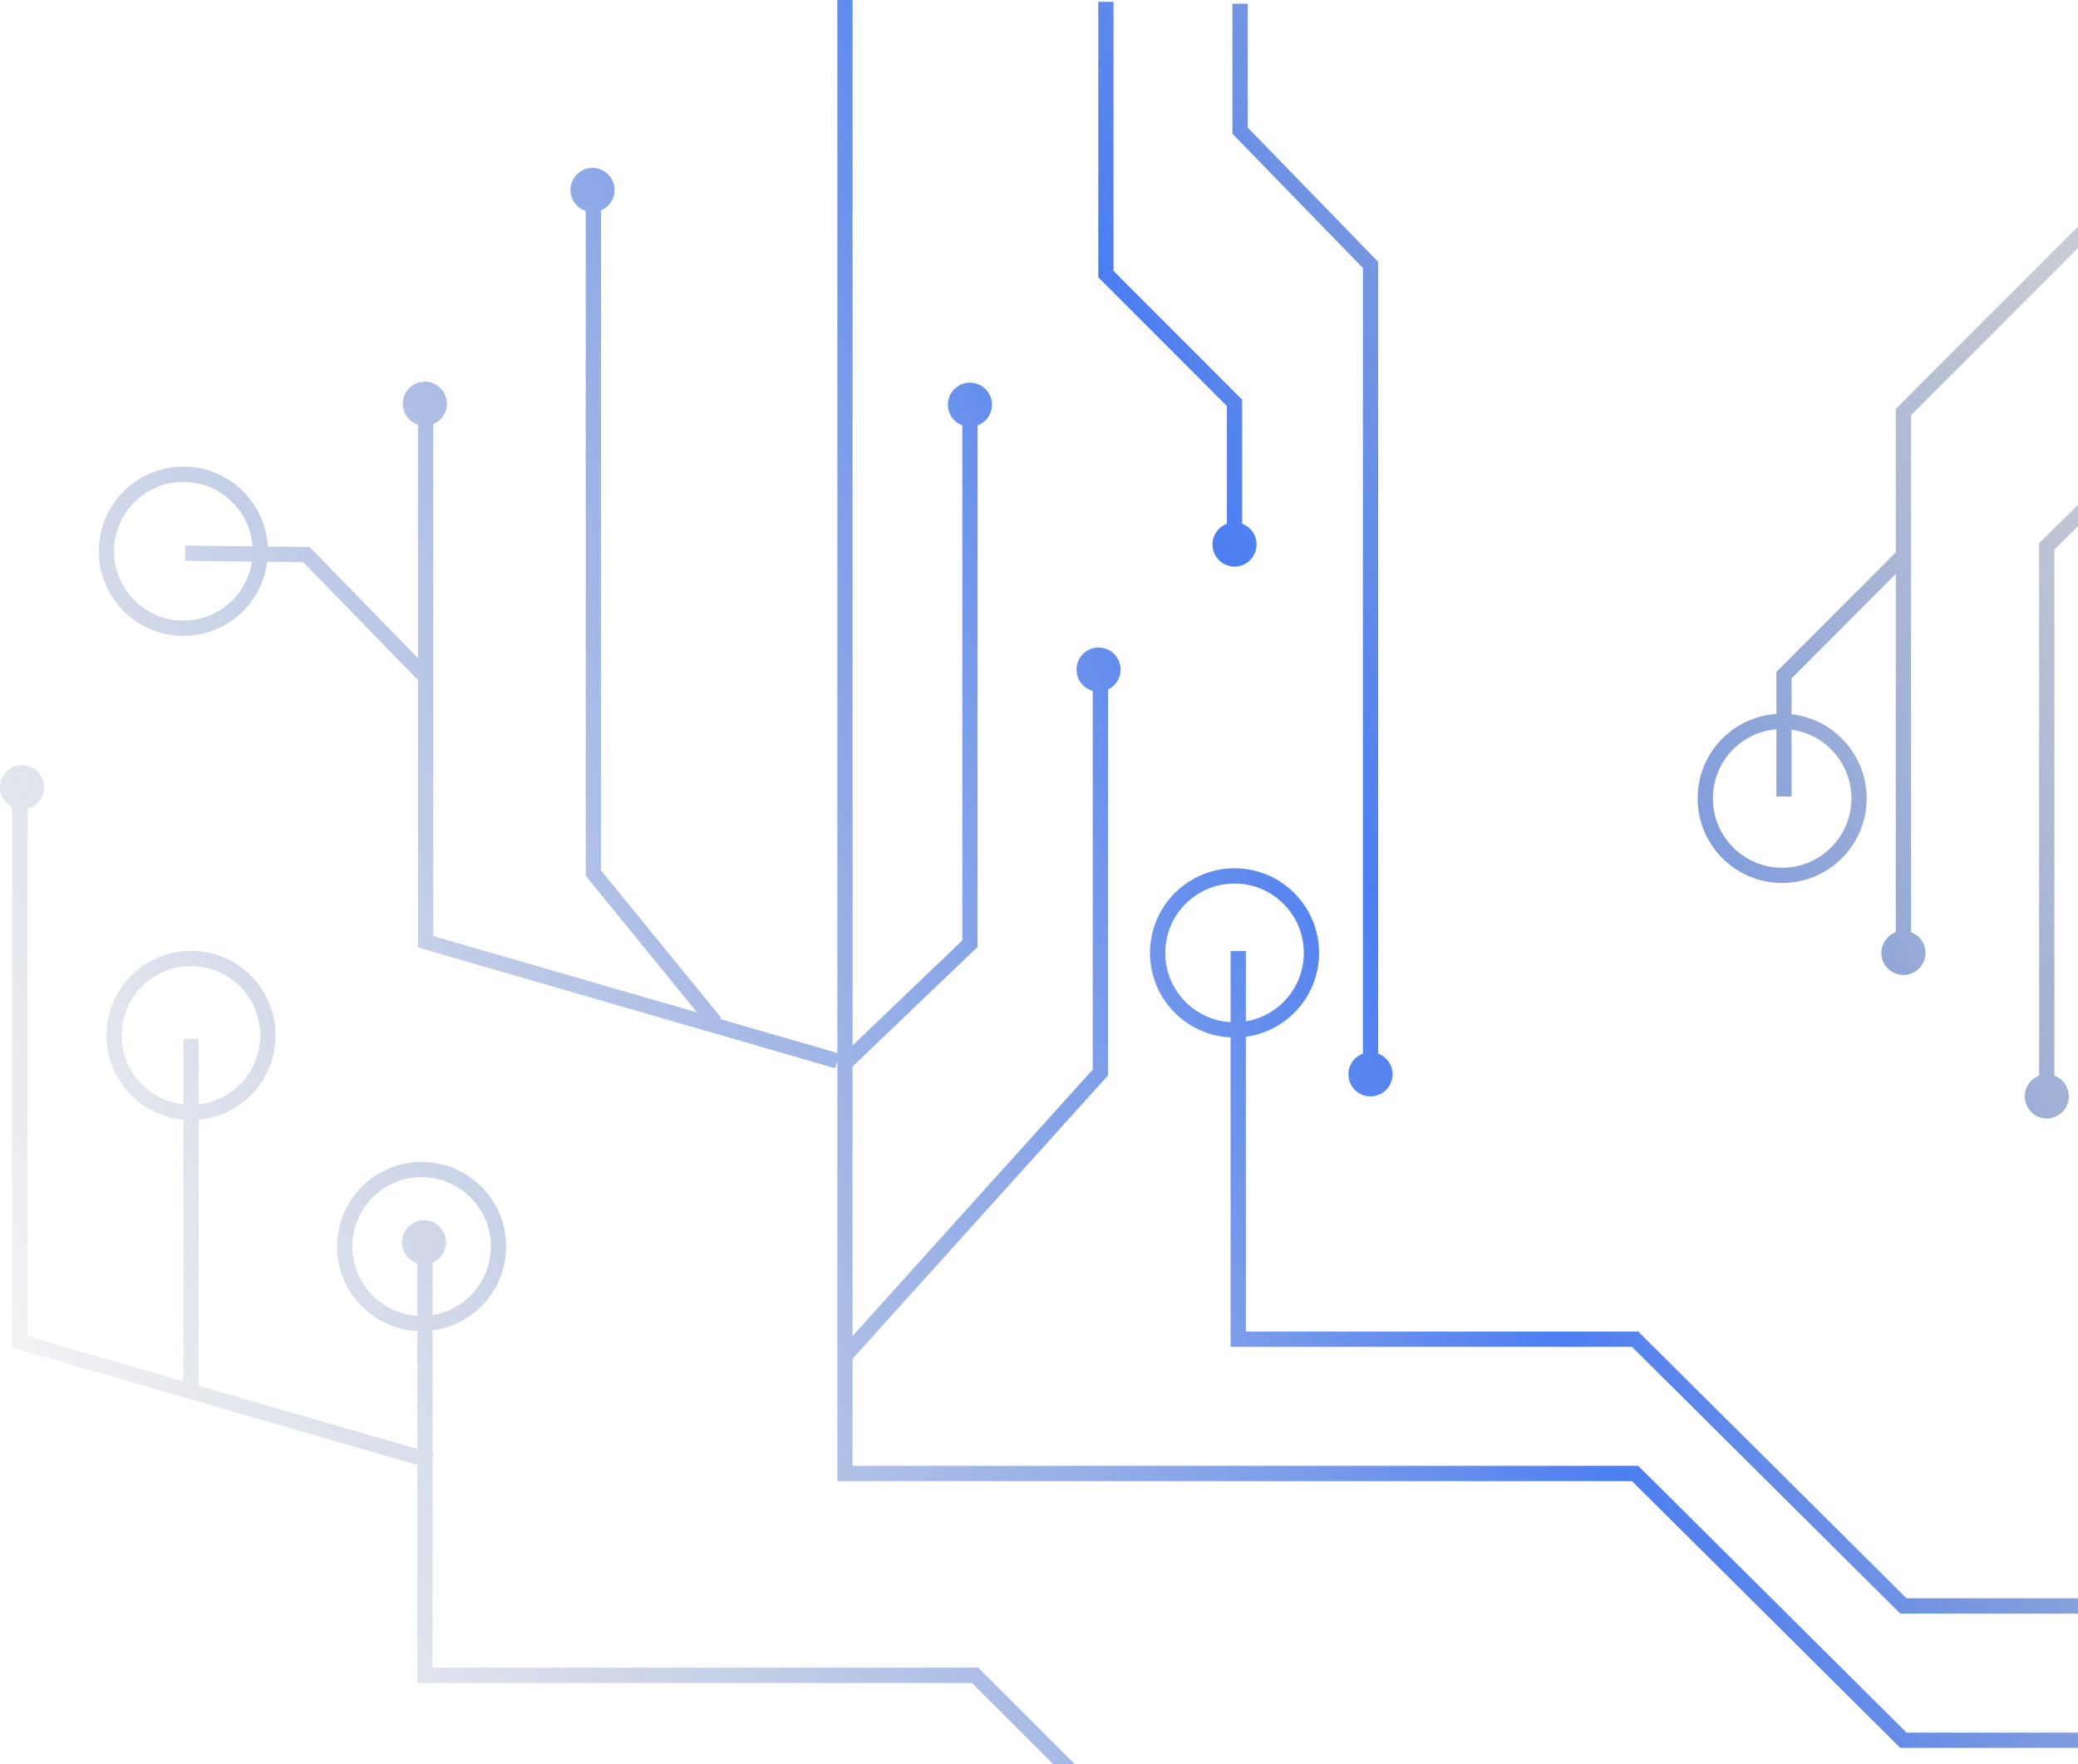
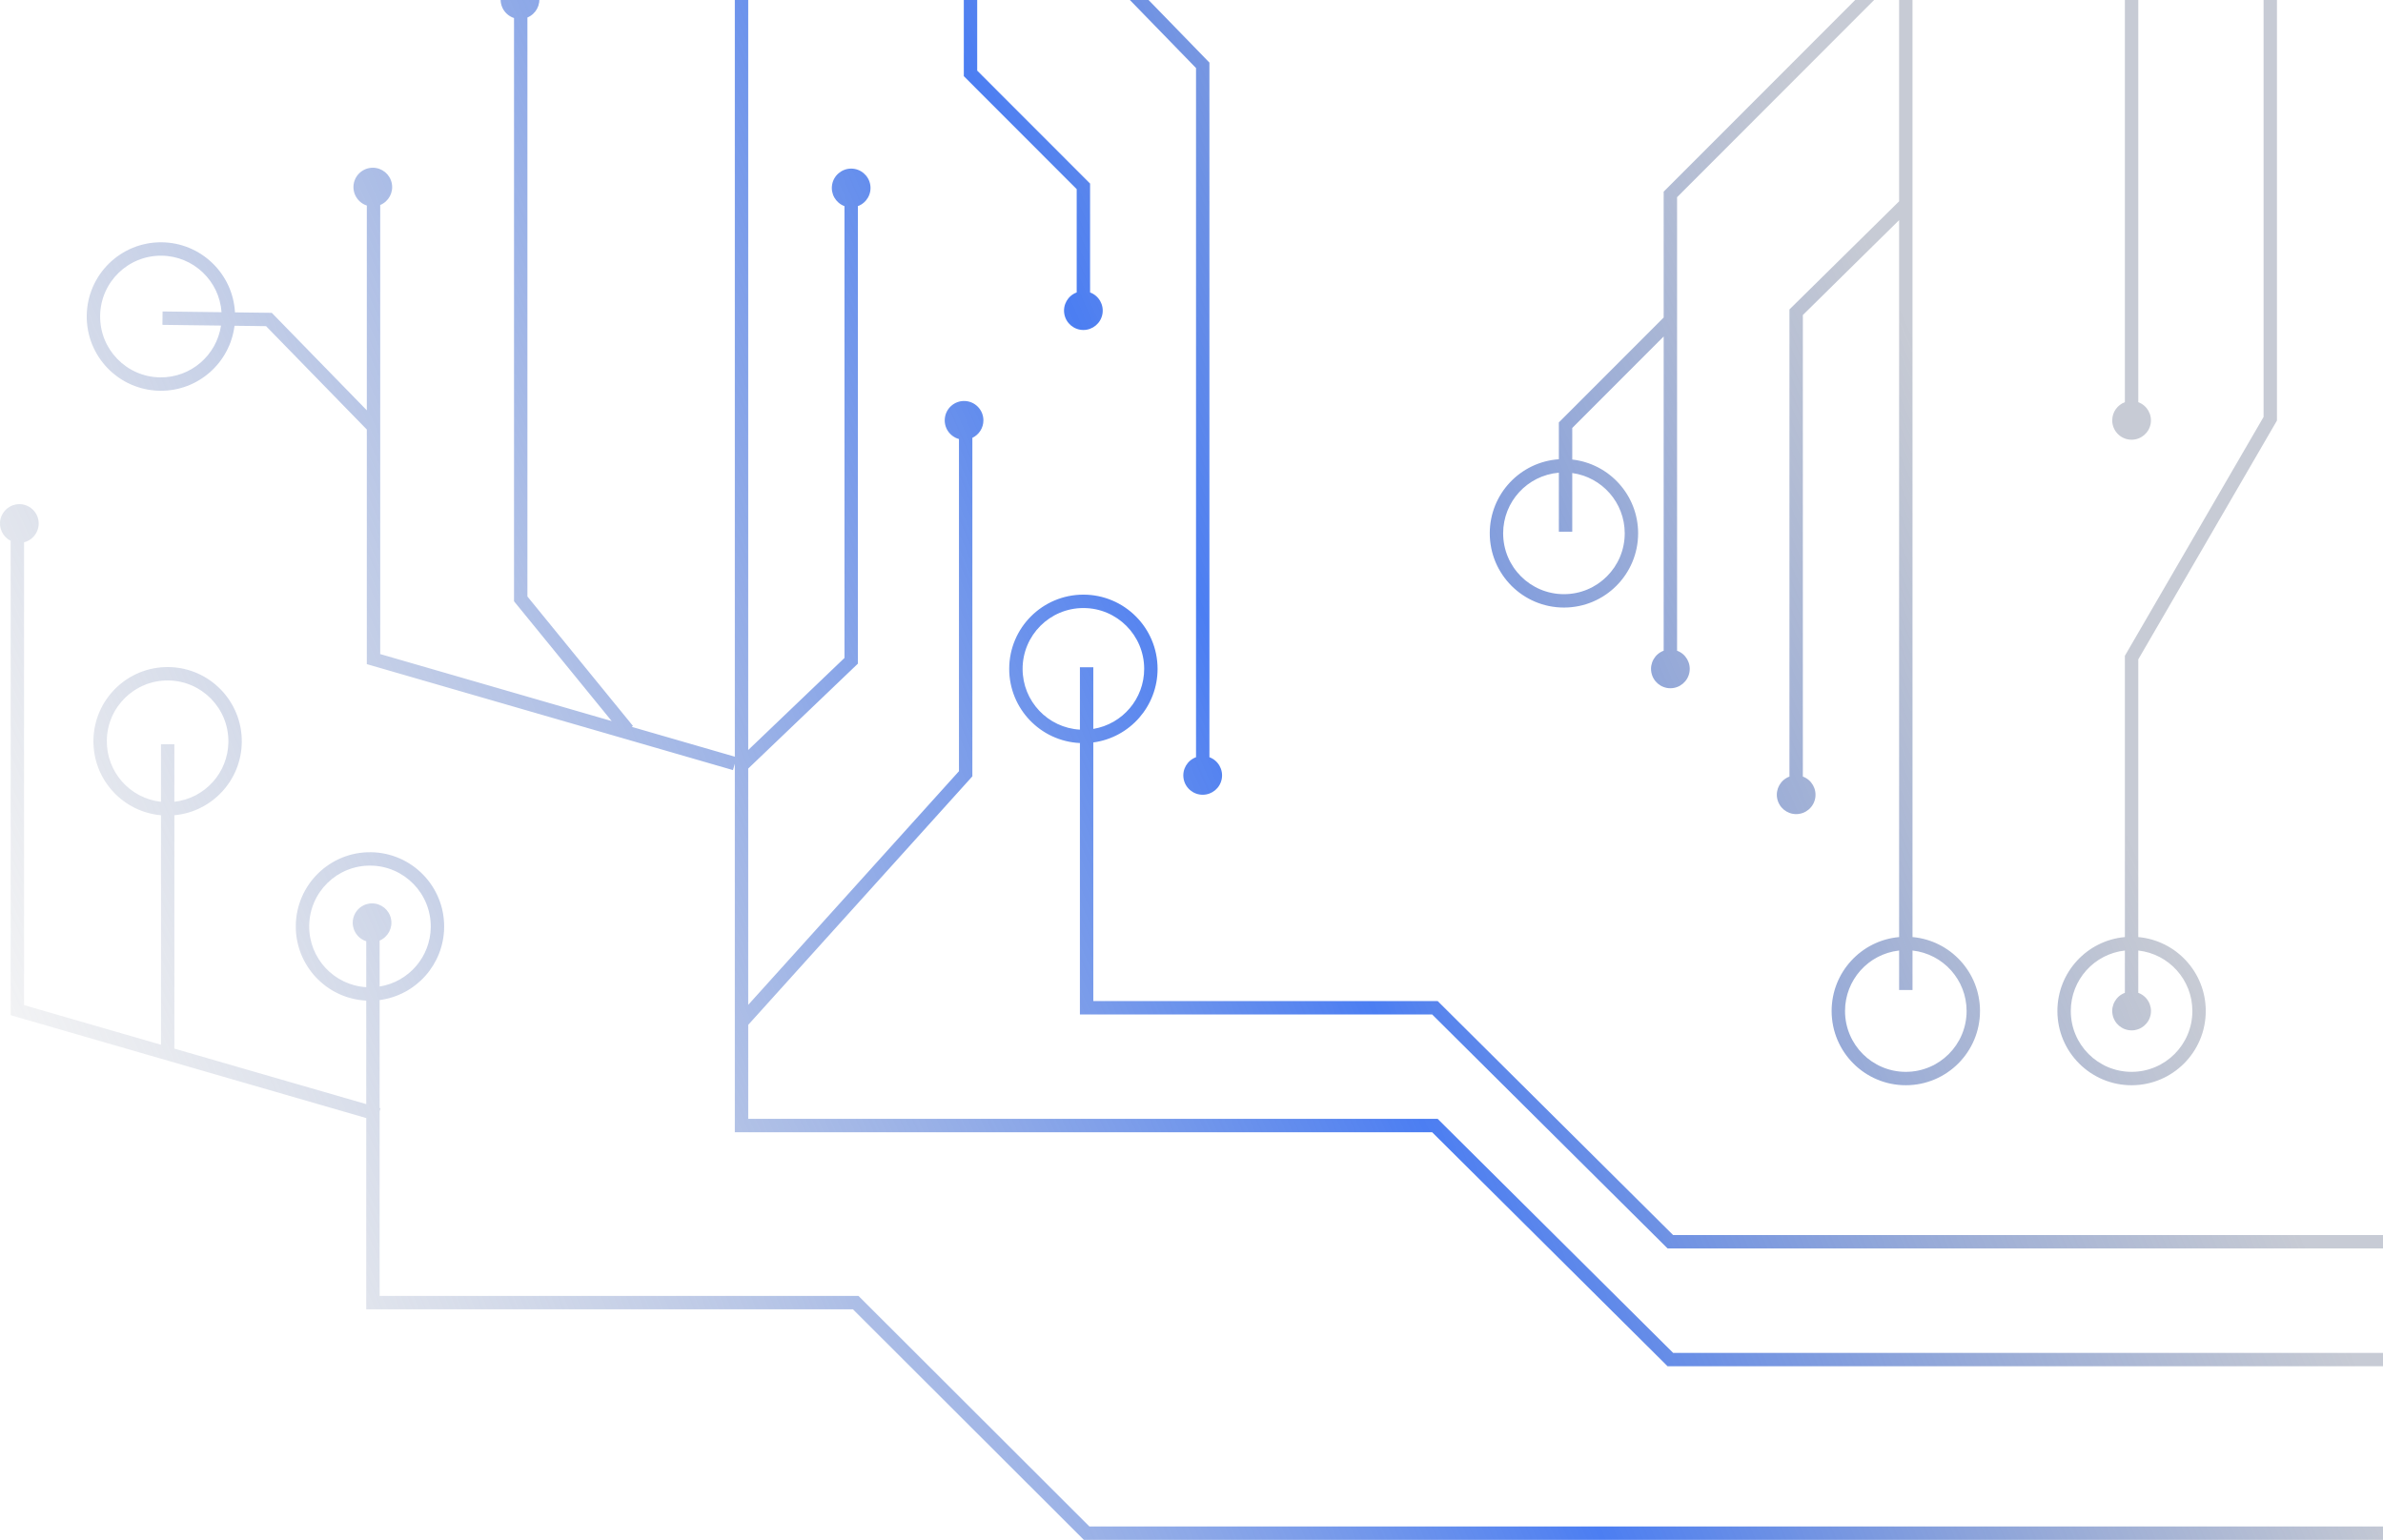
- <svg xmlns="http://www.w3.org/2000/svg" width="251" height="213" fill="none">
-   <path fill-rule="evenodd" clip-rule="evenodd" d="M101.142 177.964V128.14l-.256.882-49.73-14.394-.666-.193v-32.3L36.621 67.903l-4.342-.054c-.631 5.098-5.006 9.014-10.258 8.949-5.639-.07-10.153-4.702-10.083-10.346.07-5.644 4.698-10.163 10.336-10.093 5.404.067 9.775 4.325 10.068 9.647l4.684.058.382.005.267.273 12.815 13.15V51.296a2.667 2.667 0 01.822-5.203 2.667 2.667 0 011.021 5.13v61.827l31.862 9.222-13.237-16.238-.207-.255V25.483a2.667 2.667 0 01.822-5.203 2.667 2.667 0 011.021 5.13v79.712l14.528 17.822-.158.129 14.178 4.103V0h1.843v126.261l13.25-12.678V51.381a2.667 2.667 0 01.922-5.168 2.667 2.667 0 01.922 5.168v62.989l-.284.272-14.81 14.169v32.534l29.01-32.171v-45.73a2.667 2.667 0 01.7-5.239 2.664 2.664 0 012.663 2.666c0 1.063-.621 1.98-1.52 2.409v46.603l-.237.263-30.616 33.953v12.942h94.902l.27.268 32.136 31.948h97.949v1.844h-98.709l-.27-.268-32.136-31.948h-95.985v-.922zM22.378 65.882l8.115.1c-.301-4.304-3.858-7.725-8.241-7.78-4.62-.057-8.413 3.645-8.47 8.273-.058 4.627 3.643 8.422 8.262 8.48 4.23.052 7.77-3.05 8.378-7.13l-8.067-.1.023-1.843zM263.241.667V152.01c5.207.466 9.289 4.845 9.289 10.179 0 5.644-4.572 10.22-10.211 10.22-5.638 0-10.21-4.576-10.21-10.22 0-5.334 4.082-9.713 9.289-10.179V53.305l-13.25 13.068v63.542a2.667 2.667 0 01-.922 5.169 2.668 2.668 0 01-.922-5.169V65.601l.275-.27 14.819-14.616V19.557l-30.563 30.592v62.437a2.666 2.666 0 01-.922 5.168 2.665 2.665 0 01-2.663-2.666 2.67 2.67 0 011.741-2.503v-43.26L216.408 81.92v4.347c5.1.57 9.066 4.9 9.066 10.157 0 5.644-4.571 10.22-10.21 10.22-5.639 0-10.21-4.576-10.21-10.22 0-5.409 4.197-9.837 9.51-10.197v-5.07l.27-.27 14.157-14.172V49.386l.27-.27 32.137-32.168V.667h1.843zm-48.677 87.41a8.373 8.373 0 00-7.667 8.348c0 4.628 3.748 8.377 8.367 8.377 4.619 0 8.366-3.749 8.366-8.377 0-4.24-3.144-7.74-7.222-8.299v8.077h-1.844v-8.126zm46.834 71.224v-5.438a8.375 8.375 0 00-7.445 8.327c0 4.628 3.747 8.376 8.366 8.376 4.62 0 8.367-3.748 8.367-8.376a8.375 8.375 0 00-7.445-8.327v5.438h-1.843zm29.333-78.428c0-1.149.725-2.127 1.741-2.503V.667h1.844V78.37a2.667 2.667 0 01-.922 5.169 2.664 2.664 0 01-2.663-2.666zm22.674-.222V.667h-1.844v79.736l-18.964 32.667-.125.215v38.726c-5.207.466-9.288 4.845-9.288 10.179 0 5.644 4.571 10.22 10.21 10.22 5.639 0 10.21-4.576 10.21-10.22 0-5.334-4.081-9.713-9.288-10.179v-38.23l18.964-32.668.125-.214v-.248zm-20.933 73.212v5.825a2.667 2.667 0 00.922 5.168 2.665 2.665 0 00.922-5.168v-5.825a8.375 8.375 0 017.445 8.327c0 4.628-3.748 8.376-8.367 8.376-4.619 0-8.366-3.748-8.366-8.376a8.375 8.375 0 017.444-8.327zm-143.831-28.566v37.37h48.486l32.136 31.947.27.268h98.709v-1.843h-97.949l-32.136-31.948-.27-.268h-47.402v-35.606a10.219 10.219 0 008.845-10.129c0-5.645-4.571-10.22-10.21-10.22-5.639 0-10.211 4.575-10.211 10.22 0 5.484 4.315 9.959 9.732 10.209zm1.844-1.944v-8.488h-1.844v8.586c-4.396-.248-7.888-3.896-7.888-8.363 0-4.628 3.748-8.377 8.367-8.377 4.619 0 8.366 3.749 8.366 8.377a8.375 8.375 0 01-7.001 8.265zM50.409 176.93v26.331h66.993l31.51 31.469.27.27h179.06v-1.844H149.945l-31.51-31.469-.27-.27H52.253V176l.122-.421-.122-.035v-14.86a10.219 10.219 0 008.88-10.007c.07-5.644-4.444-10.276-10.082-10.347-5.639-.07-10.266 4.449-10.337 10.093-.068 5.514 4.239 10.062 9.695 10.334v14.253l-26.408-7.643v-32.13a10.218 10.218 0 009.278-10.052c.07-5.644-4.444-10.276-10.082-10.346-5.639-.07-10.267 4.448-10.337 10.092-.066 5.38 4.031 9.84 9.297 10.307v31.595L3.31 161.378V97.66a2.667 2.667 0 00-.645-5.253 2.666 2.666 0 00-1.198 5.048v65.309l.665.192L50.41 176.93zm-18.973-51.767A8.375 8.375 0 0124 133.384v-7.918h-1.844v7.919a8.374 8.374 0 01-7.453-8.431c.057-4.627 3.851-8.329 8.47-8.271 4.618.057 8.32 3.852 8.262 8.48zm18.973 33.748c-4.425-.27-7.907-3.976-7.851-8.465.057-4.628 3.851-8.33 8.47-8.272 4.619.057 8.32 3.852 8.262 8.48a8.376 8.376 0 01-7.037 8.167v-6.328a2.667 2.667 0 00-1.044-5.12 2.668 2.668 0 00-.8 5.21v6.328zM150.707.445V15.4l15.499 15.95.261.269v95.63a2.667 2.667 0 01-.922 5.168 2.665 2.665 0 01-.922-5.168V32.368l-15.499-15.95-.26-.269V.445h1.843zm-16.203 32.278V.222h-1.844v33.264l.27.27 15.268 15.282v14.224a2.667 2.667 0 00.922 5.169 2.667 2.667 0 00.921-5.168V48.274l-.269-.27-15.268-15.282z" fill="url(#paint0_linear_2_599)" />
+ <svg xmlns="http://www.w3.org/2000/svg" width="328" height="212" fill="none">
+   <path fill-rule="evenodd" clip-rule="evenodd" d="M101.142 154.964V105.14l-.256.882-49.73-14.394-.666-.193v-32.3L36.621 44.903l-4.342-.054c-.631 5.098-5.006 9.014-10.258 8.949-5.639-.07-10.153-4.702-10.083-10.346.07-5.644 4.698-10.163 10.336-10.093 5.404.067 9.775 4.325 10.068 9.647l4.684.058.382.005.267.273 12.815 13.15V28.296a2.667 2.667 0 01.822-5.203 2.667 2.667 0 011.021 5.13V90.05l31.862 9.222-13.237-16.238-.207-.255V2.483a2.667 2.667 0 01.822-5.203 2.667 2.667 0 011.021 5.13v79.712l14.528 17.822-.158.129 14.178 4.103V-23h1.843v126.261l13.25-12.678V28.38a2.667 2.667 0 01.922-5.168 2.667 2.667 0 01.922 5.168v62.99l-.284.272-14.81 14.169v32.534l29.01-32.171v-45.73a2.667 2.667 0 01.7-5.239 2.664 2.664 0 012.663 2.666c0 1.063-.621 1.98-1.52 2.409v46.603l-.237.263-30.616 33.953v12.942h94.902l.27.268 32.136 31.948h97.949v1.844h-98.709l-.27-.268-32.136-31.948h-95.985v-.922zM22.378 42.882l8.115.1c-.301-4.304-3.858-7.725-8.241-7.78-4.62-.057-8.413 3.645-8.47 8.273-.058 4.627 3.643 8.422 8.262 8.48 4.23.052 7.77-3.05 8.378-7.13l-8.067-.1.023-1.843zm240.863-65.215V129.01c5.207.466 9.289 4.845 9.289 10.179 0 5.644-4.572 10.22-10.211 10.22-5.638 0-10.21-4.576-10.21-10.22 0-5.334 4.082-9.713 9.289-10.179V30.305l-13.25 13.068v63.542a2.667 2.667 0 01-.922 5.169 2.668 2.668 0 01-.922-5.169V42.601l.275-.27 14.819-14.616V-3.443l-30.563 30.592v62.436a2.667 2.667 0 01-.922 5.169 2.667 2.667 0 01-.922-5.168V46.324L216.408 58.92v4.347c5.1.57 9.066 4.9 9.066 10.157 0 5.645-4.571 10.22-10.21 10.22-5.639 0-10.21-4.575-10.21-10.22 0-5.409 4.197-9.836 9.51-10.197v-5.07l.27-.27 14.157-14.172V26.386l.27-.27 32.137-32.168v-16.281h1.843zm-48.677 87.41a8.373 8.373 0 00-7.667 8.348c0 4.628 3.748 8.377 8.367 8.377 4.619 0 8.366-3.749 8.366-8.377 0-4.24-3.144-7.74-7.222-8.299v8.077h-1.844v-8.126zm46.834 71.224v-5.438a8.375 8.375 0 00-7.445 8.327c0 4.628 3.747 8.376 8.366 8.376 4.62 0 8.367-3.748 8.367-8.376a8.375 8.375 0 00-7.445-8.327v5.438h-1.843zm29.333-78.428c0-1.149.725-2.127 1.741-2.503v-77.703h1.844V55.37a2.667 2.667 0 01-.922 5.169 2.664 2.664 0 01-2.663-2.666zm22.674-.222v-79.984h-1.844v79.736L292.597 90.07l-.125.215v38.726c-5.207.466-9.288 4.845-9.288 10.179 0 5.644 4.571 10.22 10.21 10.22 5.639 0 10.21-4.576 10.21-10.22 0-5.334-4.081-9.713-9.288-10.179v-38.23l18.964-32.668.125-.214v-.248zm-20.933 73.212v5.825a2.667 2.667 0 00.922 5.168 2.665 2.665 0 00.922-5.168v-5.825a8.375 8.375 0 017.445 8.327c0 4.628-3.748 8.376-8.367 8.376-4.619 0-8.366-3.748-8.366-8.376a8.375 8.375 0 017.444-8.327zm-143.831-28.566v37.37h48.486l32.136 31.947.27.268h98.709v-1.843h-97.949l-32.136-31.948-.27-.268h-47.402v-35.606a10.219 10.219 0 008.845-10.13c0-5.644-4.571-10.22-10.21-10.22-5.639 0-10.211 4.576-10.211 10.22 0 5.485 4.315 9.96 9.732 10.21zm1.844-1.944v-8.488h-1.844v8.586c-4.396-.248-7.888-3.896-7.888-8.363 0-4.628 3.748-8.377 8.367-8.377 4.619 0 8.366 3.749 8.366 8.377a8.375 8.375 0 01-7.001 8.265zM50.409 153.93v26.331h66.993l31.51 31.469.27.27h179.06v-1.844H149.945l-31.51-31.469-.27-.27H52.253V153l.122-.421-.122-.035v-14.86a10.219 10.219 0 008.88-10.007c.07-5.644-4.444-10.276-10.082-10.347-5.639-.07-10.266 4.449-10.337 10.093-.068 5.514 4.239 10.062 9.695 10.334v14.253l-26.408-7.643v-32.13a10.218 10.218 0 009.278-10.052c.07-5.644-4.444-10.276-10.082-10.346-5.639-.07-10.267 4.448-10.337 10.092-.066 5.38 4.031 9.84 9.297 10.307v31.595L3.31 138.378V74.66a2.667 2.667 0 00-.645-5.253 2.666 2.666 0 00-1.198 5.048v65.309l.665.192L50.41 153.93zm-18.973-51.767A8.375 8.375 0 0124 110.384v-7.918h-1.844v7.919a8.374 8.374 0 01-7.453-8.431c.057-4.627 3.851-8.329 8.47-8.271 4.618.057 8.32 3.852 8.262 8.48zm18.973 33.748c-4.425-.27-7.907-3.976-7.851-8.465.057-4.628 3.851-8.33 8.47-8.272 4.619.057 8.32 3.852 8.262 8.48a8.376 8.376 0 01-7.037 8.167v-6.328a2.667 2.667 0 00-1.044-5.12 2.668 2.668 0 00-.8 5.21v6.328zM150.707-22.555V-7.6l15.499 15.95.261.269v95.63a2.667 2.667 0 01-.922 5.168 2.665 2.665 0 01-.922-5.168V9.368l-15.499-15.95-.26-.269v-15.704h1.843zM134.504 9.723v-32.501h-1.844v33.264l.27.27 15.268 15.282v14.224a2.667 2.667 0 00.922 5.169 2.667 2.667 0 00.921-5.168V25.274l-.269-.27-15.268-15.282z" fill="url(#paint0_linear_2_187)" />
  <defs>
-     <linearGradient id="paint0_linear_2_599" x1="540.5" y1="-38.5" x2="-75.807" y2="227.447" gradientUnits="userSpaceOnUse">
+     <linearGradient id="paint0_linear_2_187" x1="540.5" y1="-61.5" x2="-75.807" y2="204.447" gradientUnits="userSpaceOnUse">
      <stop offset=".443" stop-color="#8A92A6" stop-opacity=".48" />
      <stop offset=".599" stop-color="#4C7EF2" />
      <stop offset=".89" stop-color="#ADADAD" stop-opacity=".03" />
    </linearGradient>
  </defs>
</svg>
